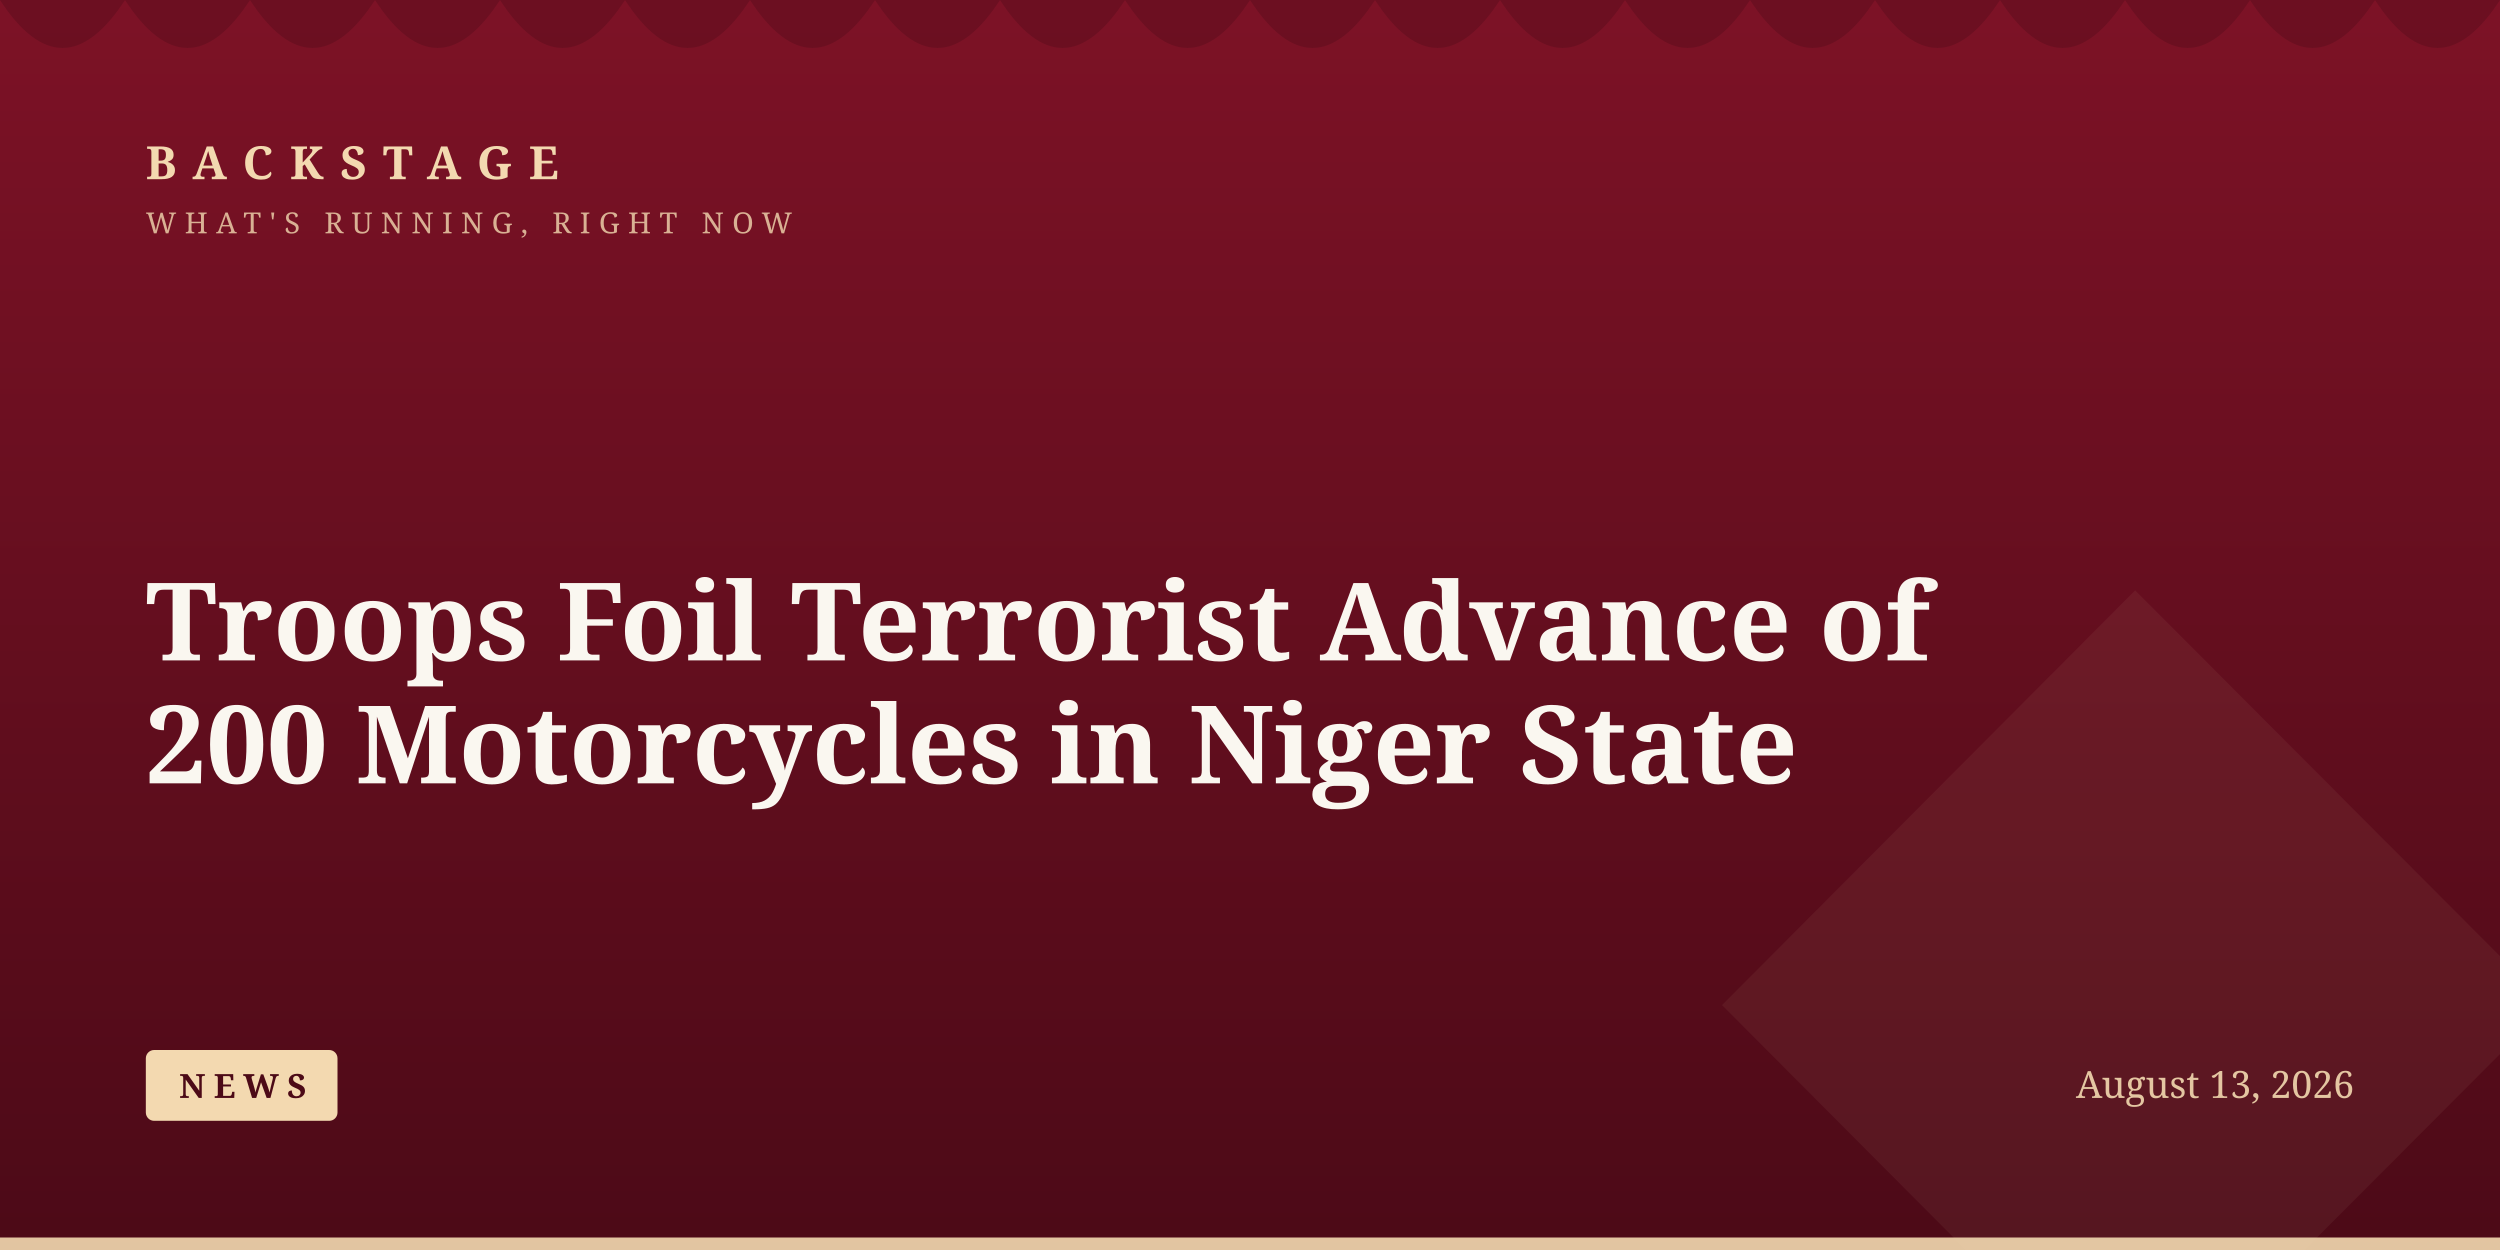
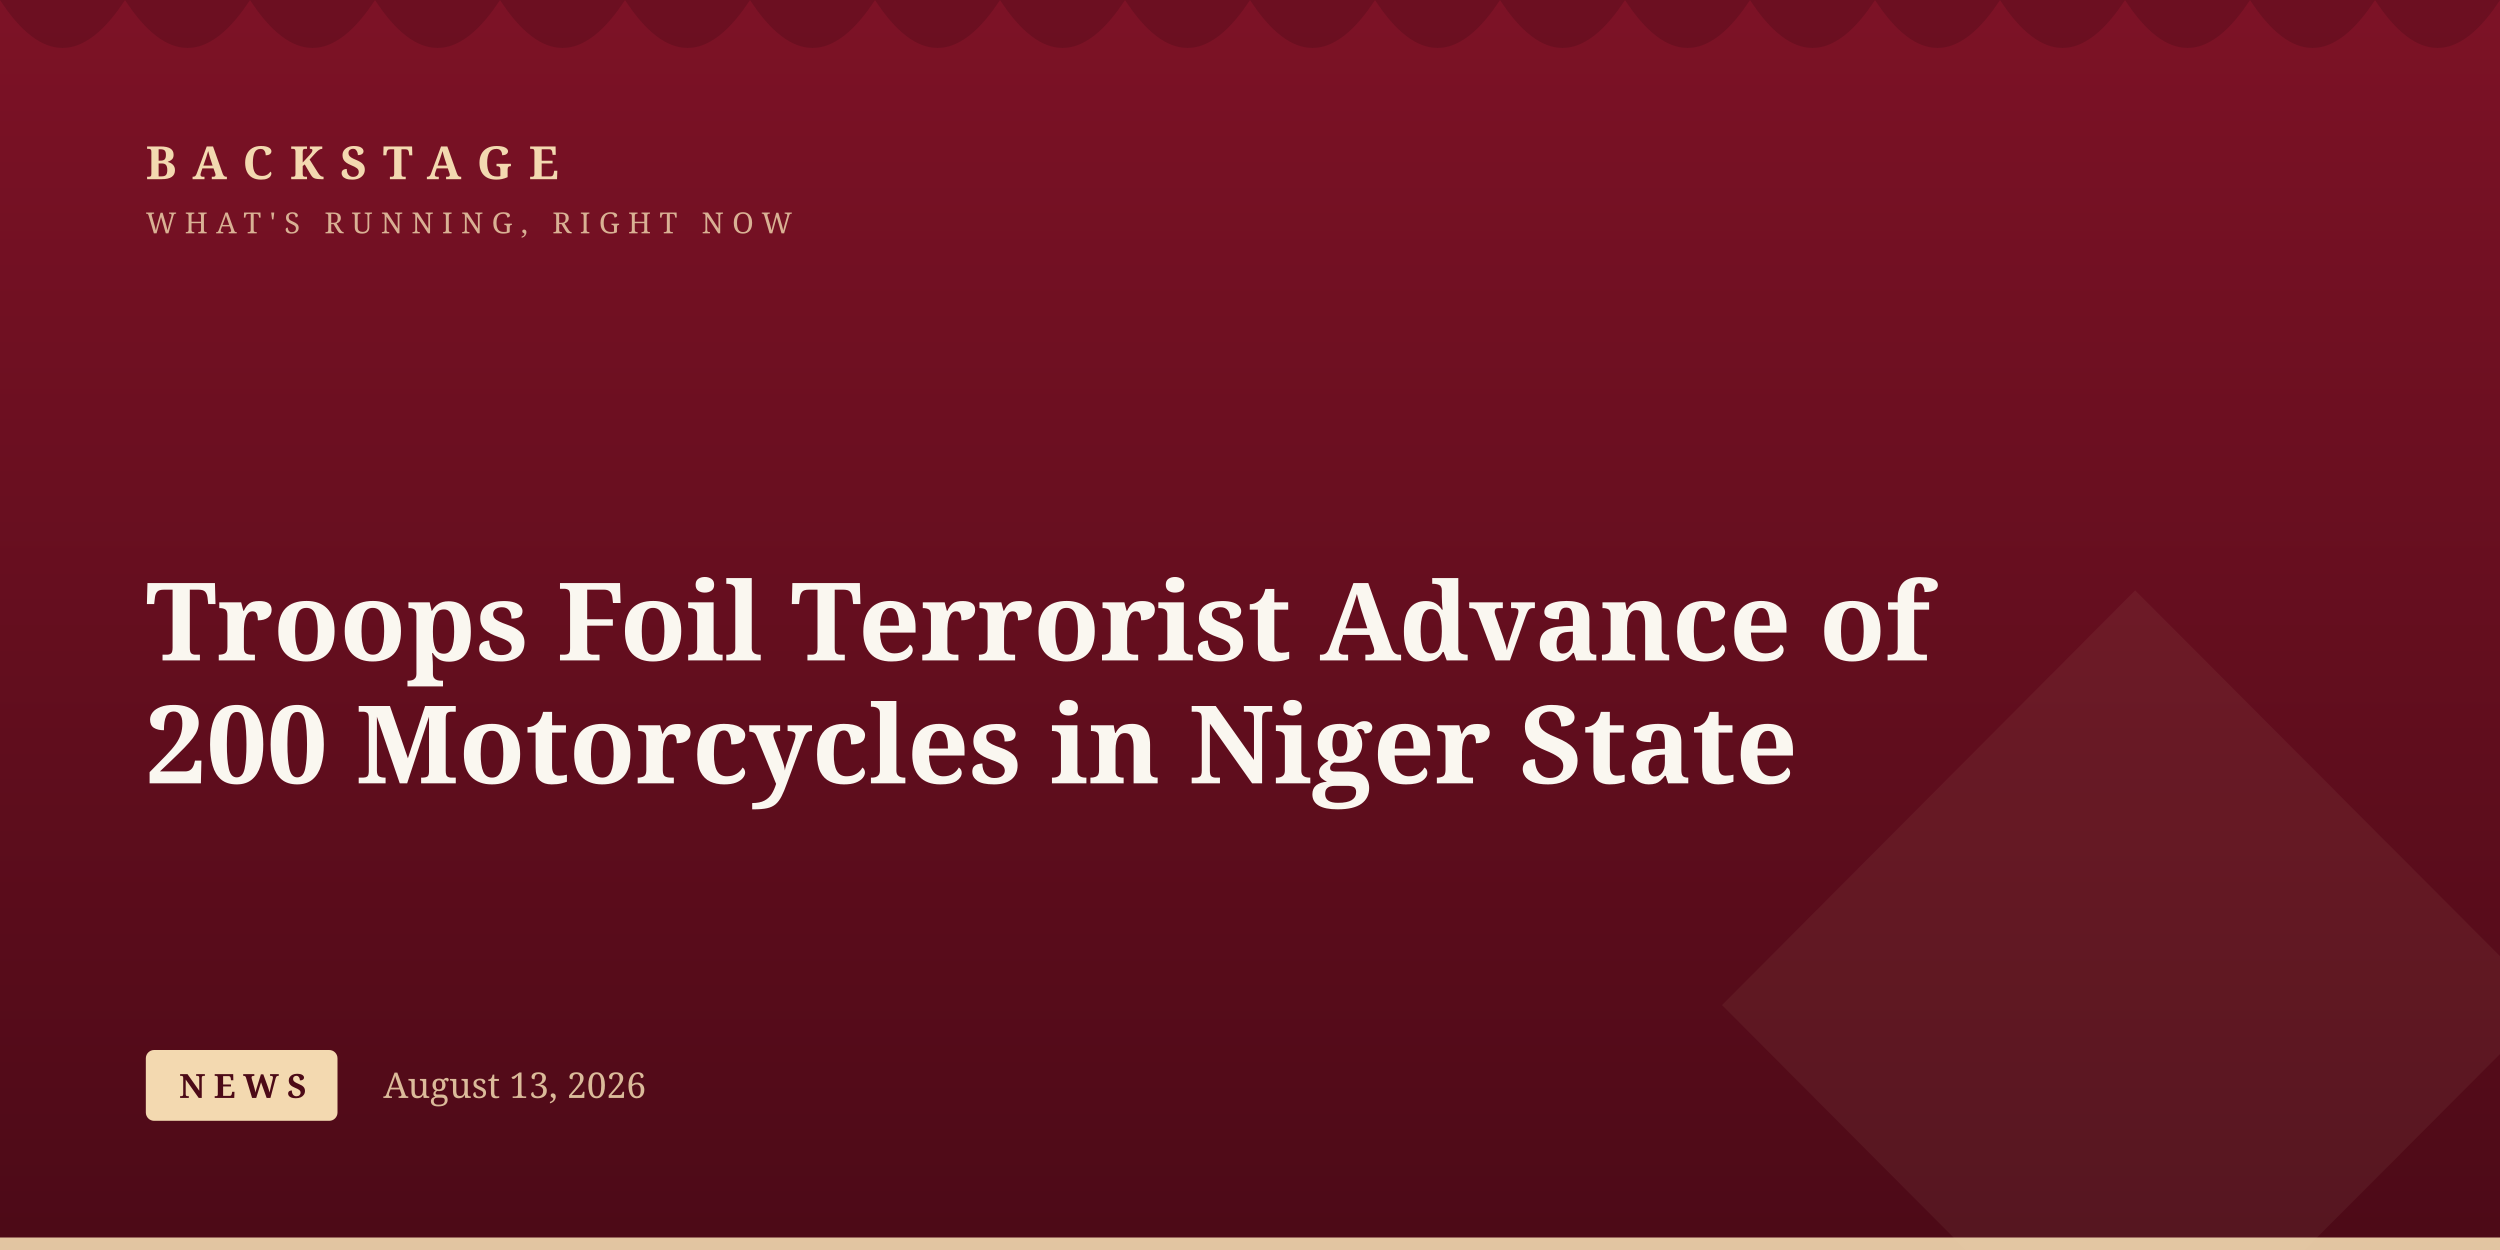
<svg xmlns="http://www.w3.org/2000/svg" viewBox="0 0 1200 600" width="1200" height="600" font-family="Georgia, 'Roboto Slab', serif">
  <defs>
    <linearGradient id="g" x1="0" y1="0" x2="0" y2="1">
      <stop offset="0" stop-color="#7D1226" />
      <stop offset="1" stop-color="#4c0a17" />
    </linearGradient>
  </defs>
  <rect width="1200" height="600" fill="url(#g)" />
  <path d="M 0 0 Q 30 46 60 0 Z" fill="#4c0a17" opacity="0.35" />
  <path d="M 60 0 Q 90 46 120 0 Z" fill="#4c0a17" opacity="0.35" />
  <path d="M 120 0 Q 150 46 180 0 Z" fill="#4c0a17" opacity="0.35" />
  <path d="M 180 0 Q 210 46 240 0 Z" fill="#4c0a17" opacity="0.35" />
  <path d="M 240 0 Q 270 46 300 0 Z" fill="#4c0a17" opacity="0.35" />
  <path d="M 300 0 Q 330 46 360 0 Z" fill="#4c0a17" opacity="0.35" />
  <path d="M 360 0 Q 390 46 420 0 Z" fill="#4c0a17" opacity="0.35" />
  <path d="M 420 0 Q 450 46 480 0 Z" fill="#4c0a17" opacity="0.35" />
  <path d="M 480 0 Q 510 46 540 0 Z" fill="#4c0a17" opacity="0.35" />
  <path d="M 540 0 Q 570 46 600 0 Z" fill="#4c0a17" opacity="0.35" />
  <path d="M 600 0 Q 630 46 660 0 Z" fill="#4c0a17" opacity="0.35" />
  <path d="M 660 0 Q 690 46 720 0 Z" fill="#4c0a17" opacity="0.35" />
  <path d="M 720 0 Q 750 46 780 0 Z" fill="#4c0a17" opacity="0.35" />
  <path d="M 780 0 Q 810 46 840 0 Z" fill="#4c0a17" opacity="0.35" />
  <path d="M 840 0 Q 870 46 900 0 Z" fill="#4c0a17" opacity="0.35" />
  <path d="M 900 0 Q 930 46 960 0 Z" fill="#4c0a17" opacity="0.35" />
  <path d="M 960 0 Q 990 46 1020 0 Z" fill="#4c0a17" opacity="0.35" />
  <path d="M 1020 0 Q 1050 46 1080 0 Z" fill="#4c0a17" opacity="0.35" />
  <path d="M 1080 0 Q 1110 46 1140 0 Z" fill="#4c0a17" opacity="0.35" />
  <path d="M 1140 0 Q 1170 46 1200 0 Z" fill="#4c0a17" opacity="0.35" />
  <text x="1025" y="470" font-size="520" fill="#f3d9b0" opacity="0.06" text-anchor="middle" dominant-baseline="middle">◆</text>
  <text x="70" y="86" font-size="22" letter-spacing="8" fill="#f3d9b0" font-weight="bold">BACKSTAGE</text>
  <text x="70" y="112" font-size="14" letter-spacing="4" fill="#f3d9b0" opacity="0.8">WHAT'S RUNNING, RIGHT NOW</text>
  <text font-size="52" font-weight="bold" fill="#faf7f0">
    <tspan x="70" y="317">Troops Foil Terrorist Advance of</tspan>
    <tspan x="70" y="376">200 Motorcycles in Niger State</tspan>
  </text>
  <rect x="70" y="504" width="92" height="34" rx="4" fill="#f3d9b0" />
  <text x="86" y="527" font-size="16" letter-spacing="4" fill="#4c0a17" font-weight="bold">NEWS</text>
-   <text x="1130" y="527" font-size="18" fill="#f3d9b0" text-anchor="end" opacity="0.9">August 13, 2026</text>
+   <text x="184" y="527" font-size="17" fill="#f3d9b0" opacity="0.85">August 13, 2026</text>
  <rect x="0" y="594" width="1200" height="6" fill="#f3d9b0" opacity="0.9" />
</svg>
